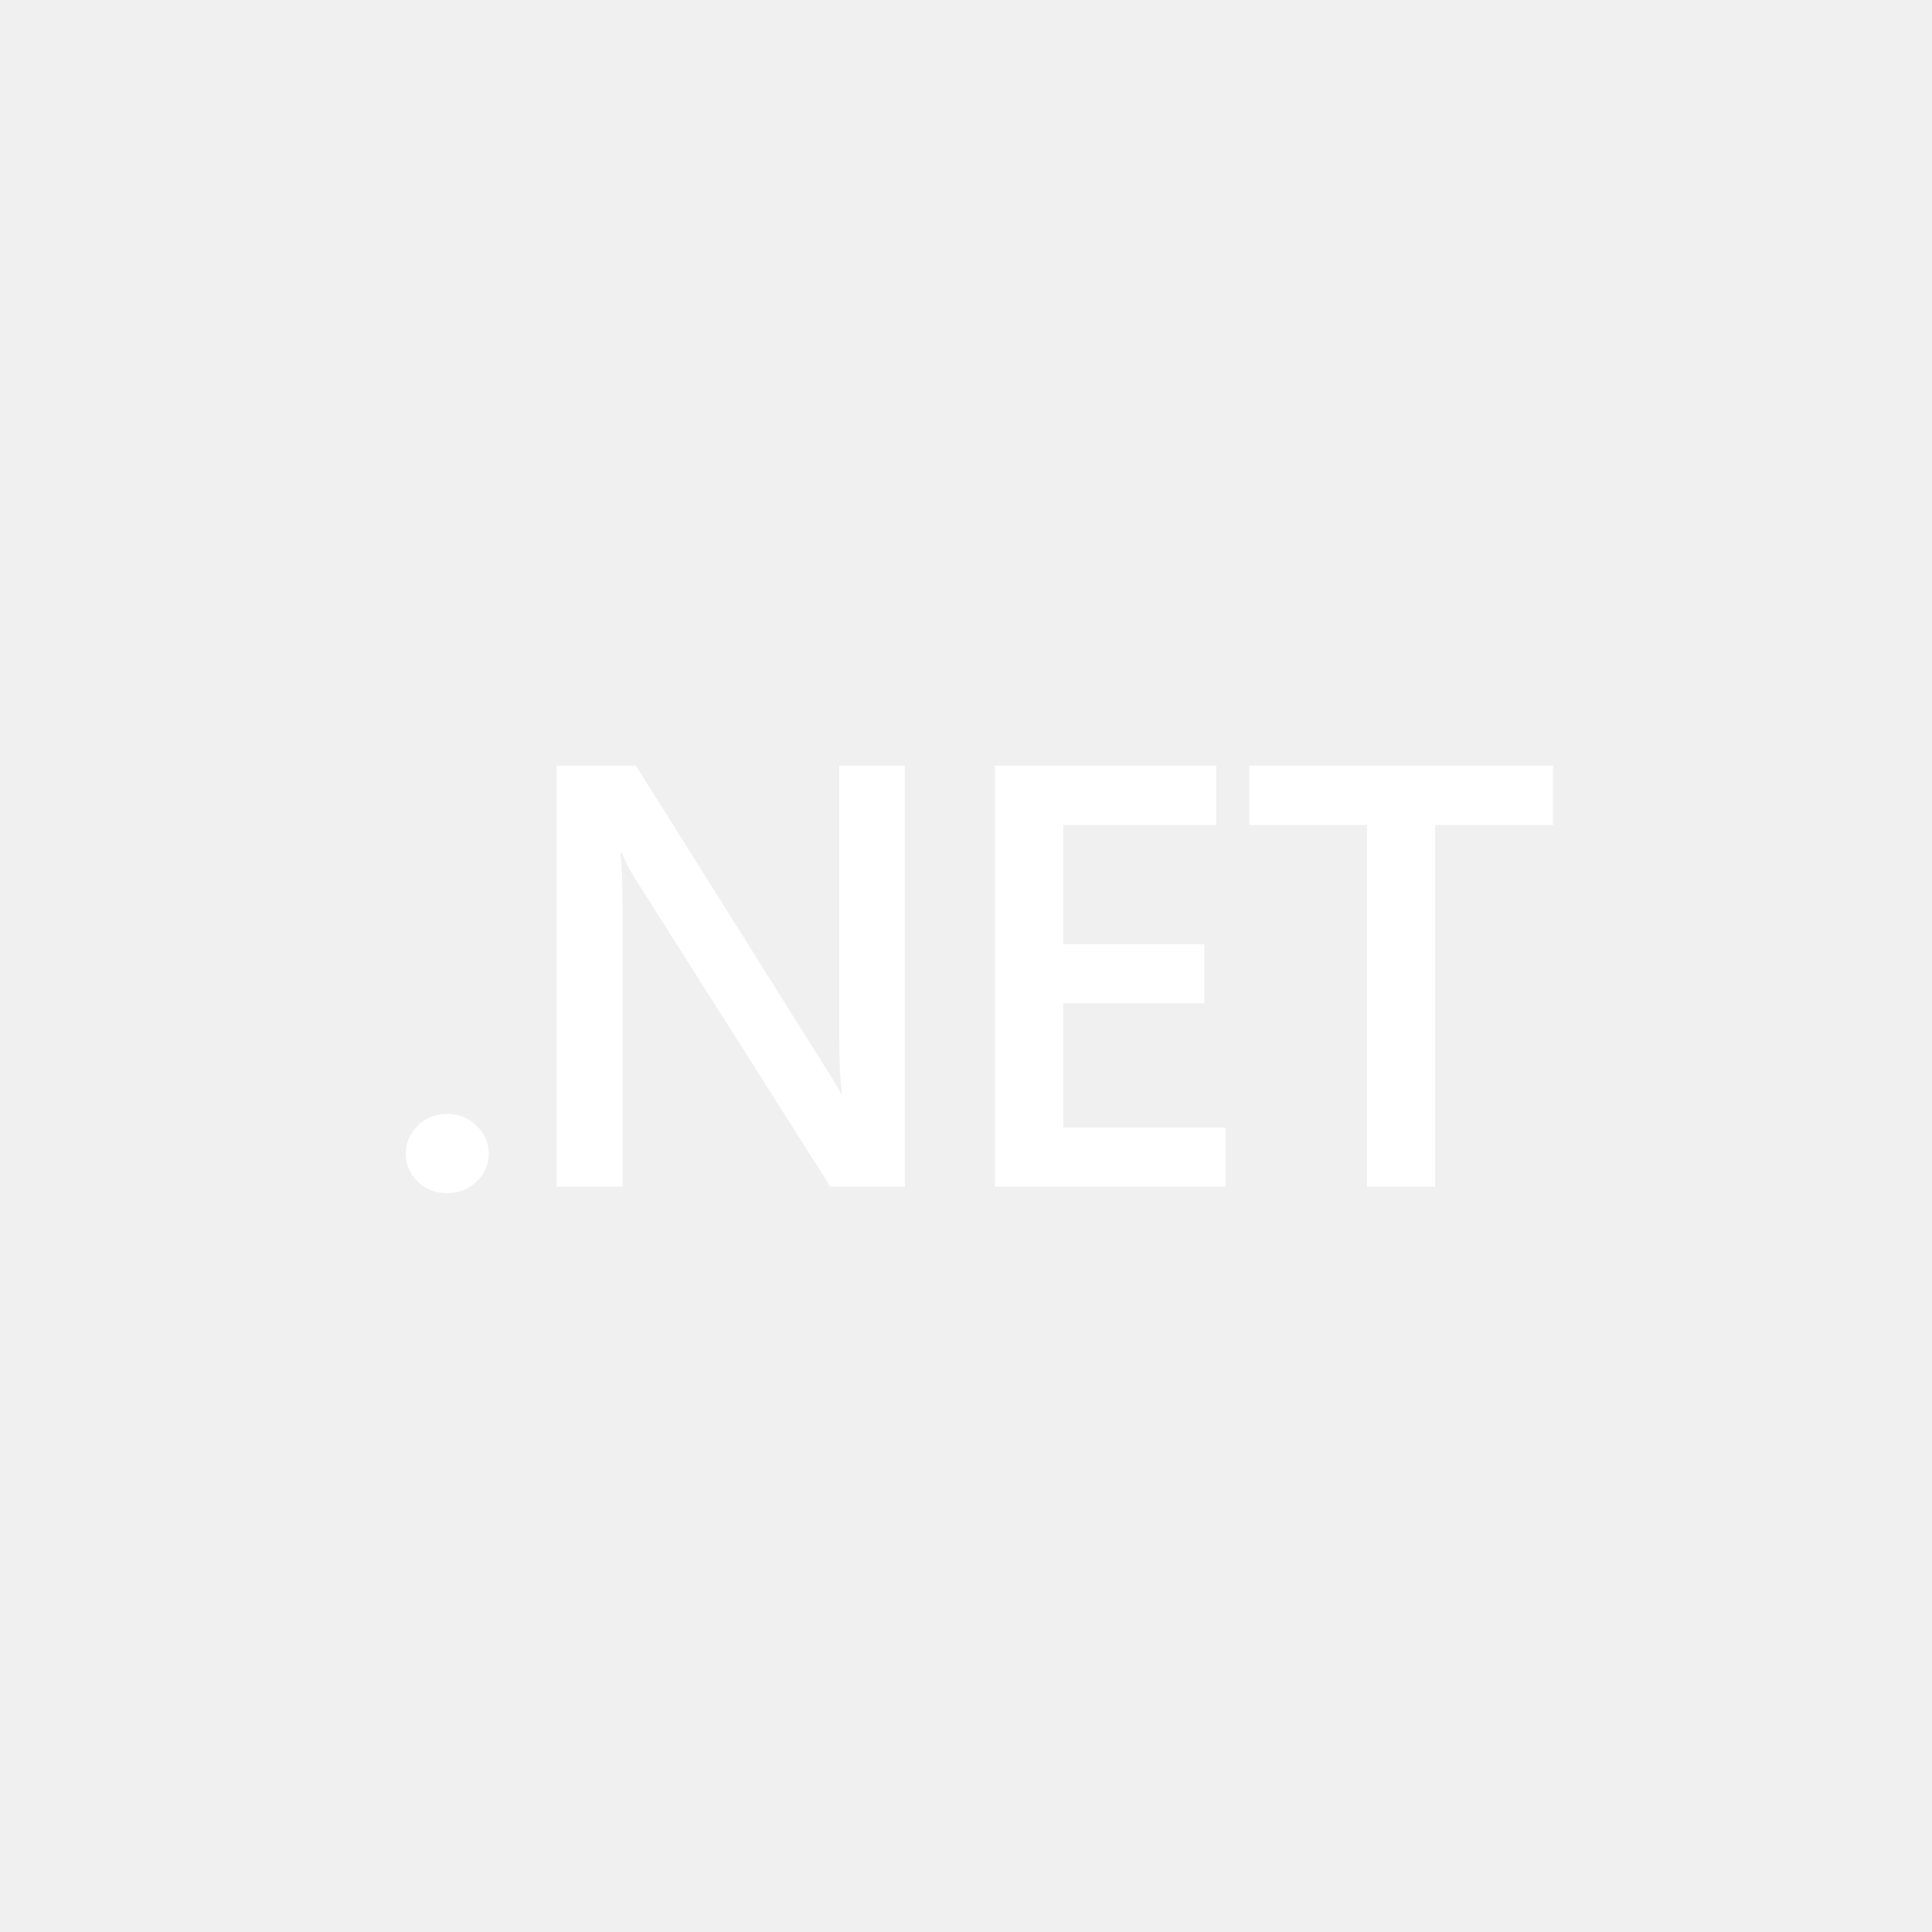
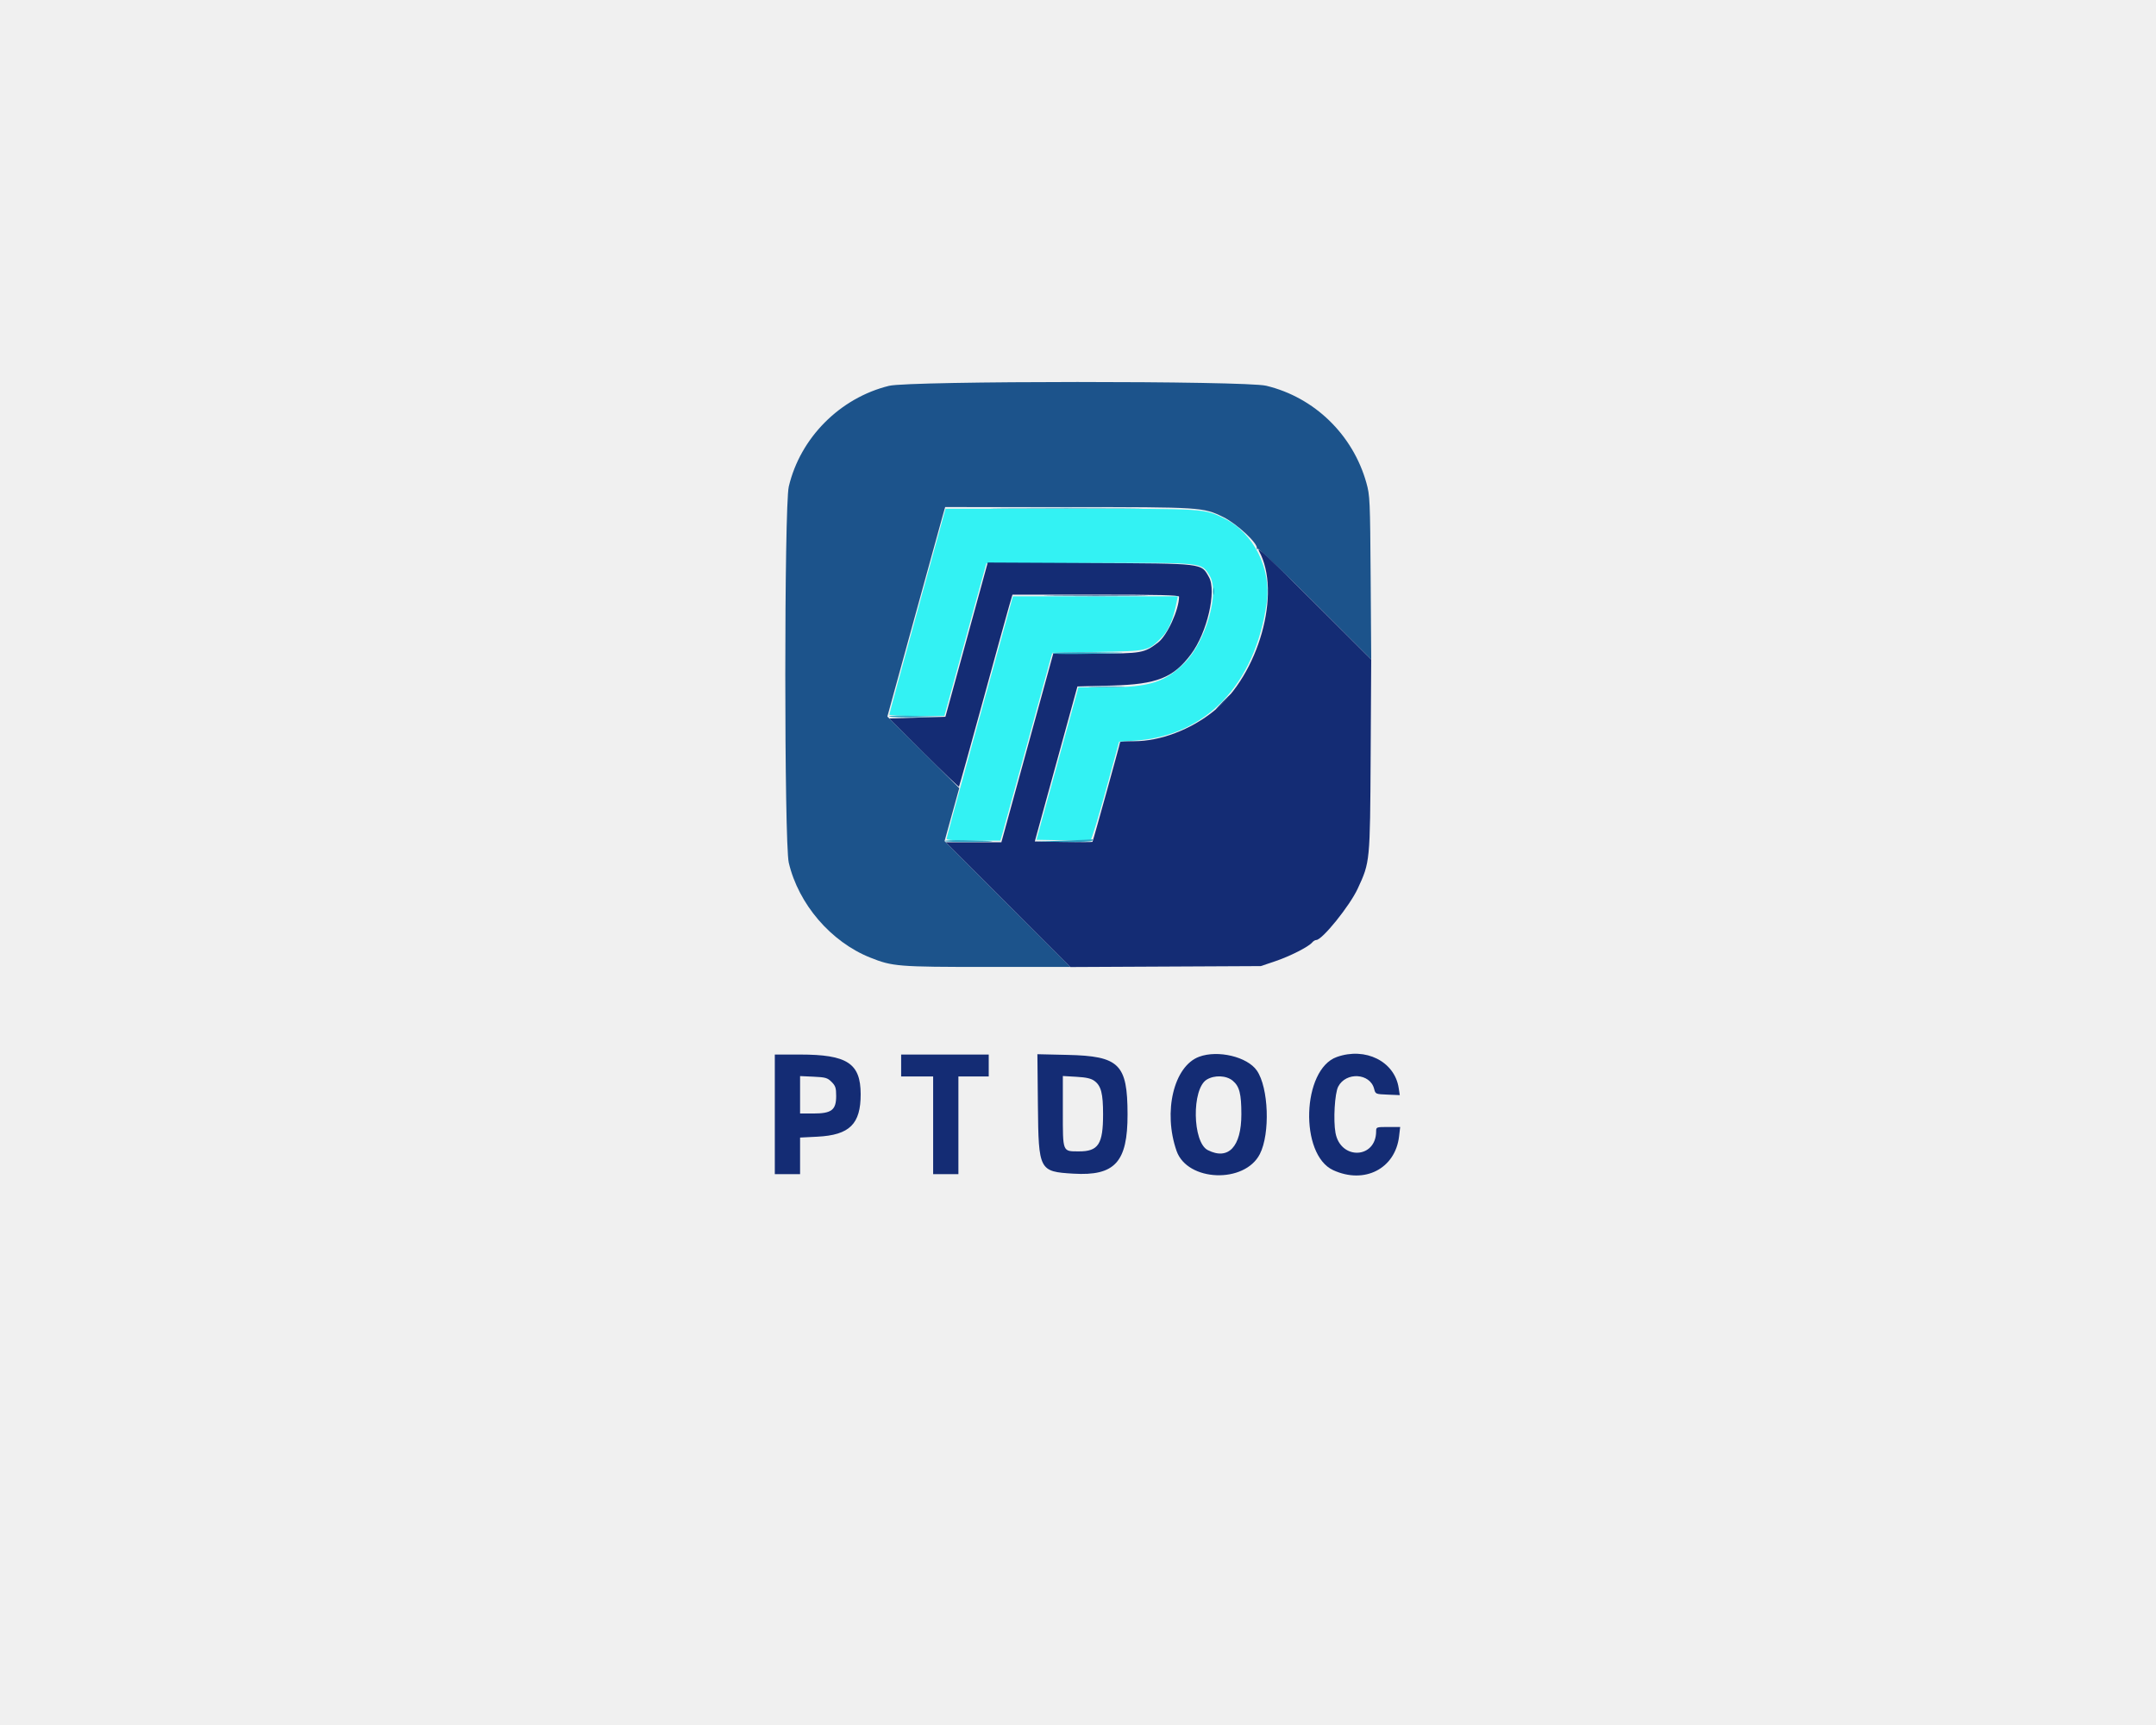
- <svg xmlns="http://www.w3.org/2000/svg" width="456" height="456" viewBox="0 0 456 456" version="1.1" xml:space="preserve" style="fill-rule:evenodd;clip-rule:evenodd;stroke-linejoin:round;stroke-miterlimit:2;">
-   <path d="m 105.5,281.609 c -2.703,0 -5.001,-0.9 -6.893,-2.702 -1.892,-1.848 -2.838,-4.042 -2.838,-6.582 0,-2.587 0.946,-4.804 2.838,-6.652 1.892,-1.848 4.19,-2.772 6.893,-2.772 2.748,0 5.068,0.924 6.96,2.772 1.937,1.848 2.906,4.064 2.906,6.652 0,2.54 -0.968,4.734 -2.906,6.582 -1.892,1.802 -4.212,2.702 -6.96,2.702 z" style="fill:#ffffff;fill-rule:nonzero;stroke-width:0.838" />
-   <path d="M 213.561,280.084 H 195.99 L 149.7,207.054 c -1.171,-1.848 -2.14,-3.765 -2.906,-5.751 h -0.406 c 0.361,2.125 0.541,6.675 0.541,13.65 v 65.132 h -15.543 v -99.36 h 18.719 l 44.737,71.298 c 1.892,2.957 3.109,4.989 3.649,6.098 h 0.27 c -0.45,-2.632 -0.676,-7.09 -0.676,-13.373 v -64.023 h 15.476 z" style="fill:#ffffff;fill-rule:nonzero;stroke-width:0.838" />
-   <path d="m 289.251,280.084 h -54.401 v -99.36 h 52.238 v 13.997 h -36.154 v 28.131 h 33.316 v 13.927 h -33.316 v 29.378 h 38.316 z" style="fill:#ffffff;fill-rule:nonzero;stroke-width:0.838" />
-   <path d="M 366.565,194.721 H 338.722 v 85.363 h -16.084 v -85.363 h -27.775 v -13.997 h 71.701 z" style="fill:#ffffff;fill-rule:nonzero;stroke-width:0.838" />
+ <svg xmlns="http://www.w3.org/2000/svg" id="svg" version="1.1" width="400" height="320" viewBox="0, 0, 400,320">
+   <g id="svgg">
+     <path id="path0" d="M170.208 113.359 C 167.339 123.801,164.993 132.449,164.995 132.578 C 164.998 132.707,167.297 132.813,170.105 132.813 L 175.210 132.813 179.099 118.672 L 182.989 104.531 202.016 104.451 C 223.529 104.360,222.874 104.290,224.436 106.818 C 226.338 109.894,223.707 119.037,219.796 122.949 C 216.220 126.525,213.200 127.491,205.585 127.496 L 200.076 127.500 199.199 130.703 C 198.716 132.465,196.965 138.828,195.307 144.844 L 192.293 155.781 197.150 155.868 C 199.821 155.915,202.156 155.896,202.340 155.826 C 202.523 155.756,203.788 151.623,205.151 146.642 L 207.628 137.586 210.534 137.395 C 223.726 136.528,232.857 126.986,235.008 111.818 C 235.907 105.479,232.547 98.813,227.123 96.174 C 223.368 94.347,223.808 94.375,198.585 94.375 L 175.426 94.375 170.208 113.359 M185.968 117.734 C 184.893 121.645,182.127 131.692,179.820 140.062 C 177.513 148.432,175.625 155.428,175.625 155.609 C 175.625 155.825,177.335 155.938,180.612 155.938 L 185.600 155.938 185.946 154.766 C 186.136 154.121,188.301 146.281,190.757 137.344 L 195.223 121.094 203.627 120.938 C 213.070 120.762,212.986 120.781,215.480 118.286 C 216.795 116.971,217.647 114.970,218.317 111.618 L 218.516 110.625 203.219 110.625 L 187.922 110.625 185.968 117.734 " stroke="none" fill="#33f2f3" fill-rule="evenodd" />
+     <path id="path1" d="M164.940 71.574 C 155.832 73.813,148.467 81.216,146.342 90.267 C 145.480 93.941,145.480 156.371,146.342 160.046 C 148.144 167.718,154.146 174.715,161.428 177.630 C 165.587 179.295,166.582 179.375,183.222 179.375 L 198.591 179.375 186.918 167.699 L 175.246 156.024 176.607 151.114 L 177.969 146.205 171.301 139.565 L 164.632 132.925 169.527 115.134 C 172.219 105.350,174.632 96.605,174.889 95.703 L 175.357 94.063 198.069 94.068 C 222.994 94.074,223.229 94.089,226.990 95.940 C 229.496 97.174,233.444 100.864,233.172 101.719 C 233.118 101.891,233.184 101.920,233.319 101.785 C 233.455 101.649,238.254 106.219,243.984 111.941 L 254.402 122.344 254.296 107.188 C 254.194 92.774,254.156 91.912,253.512 89.602 C 251.014 80.645,243.859 73.703,234.914 71.558 C 231.011 70.622,168.753 70.636,164.940 71.574 M195.569 110.547 C 199.920 110.596,206.952 110.596,211.194 110.547 C 215.436 110.497,211.875 110.457,203.281 110.457 C 194.688 110.457,191.217 110.498,195.569 110.547 M226.875 130.156 C 226.116 130.930,225.565 131.563,225.651 131.563 C 225.737 131.563,226.428 130.930,227.188 130.156 C 227.947 129.383,228.497 128.750,228.411 128.750 C 228.325 128.750,227.634 129.383,226.875 130.156 " stroke="none" fill="#1c538b" fill-rule="evenodd" />
+     <path id="path2" d="M233.569 102.199 C 237.822 109.885,233.534 125.140,225.227 131.874 C 220.932 135.355,215.287 137.500,210.419 137.500 C 208.985 137.500,207.813 137.571,207.813 137.657 C 207.813 137.916,202.780 156.074,202.681 156.173 C 202.630 156.224,200.203 156.227,197.287 156.179 L 191.985 156.094 195.940 141.719 L 199.895 127.344 206.276 127.175 C 214.643 126.954,217.687 125.749,220.975 121.355 C 223.958 117.369,225.755 109.622,224.292 107.059 C 222.801 104.449,223.598 104.543,202.176 104.442 L 183.258 104.352 179.329 118.661 L 175.399 132.969 170.196 133.125 L 164.992 133.281 171.391 139.673 C 174.910 143.189,177.848 146.001,177.919 145.923 C 177.990 145.845,179.974 138.750,182.328 130.156 C 184.681 121.563,186.884 113.582,187.223 112.422 L 187.839 110.313 203.294 110.313 C 215.007 110.313,218.750 110.402,218.750 110.683 C 218.750 113.074,216.541 117.903,214.861 119.184 C 212.276 121.156,211.828 121.236,203.251 121.243 L 195.408 121.250 193.795 127.109 C 192.908 130.332,190.742 138.207,188.983 144.609 L 185.784 156.250 180.628 156.250 L 175.472 156.250 187.033 167.821 L 198.594 179.392 216.250 179.305 L 233.906 179.218 236.563 178.325 C 239.299 177.406,242.775 175.642,243.446 174.833 C 243.655 174.581,243.998 174.375,244.207 174.375 C 245.308 174.375,250.417 168.043,251.898 164.843 C 254.184 159.904,254.181 159.939,254.296 140.156 L 254.399 122.344 243.592 111.563 C 235.543 103.532,232.985 101.143,233.569 102.199 M143.750 206.719 L 143.750 217.813 146.094 217.813 L 148.438 217.813 148.438 214.420 L 148.438 211.027 151.659 210.863 C 157.624 210.558,159.692 208.523,159.679 202.969 C 159.666 197.248,157.178 195.625,148.422 195.625 L 143.750 195.625 143.750 206.719 M167.188 197.656 L 167.188 199.688 170.156 199.688 L 173.125 199.688 173.125 208.750 L 173.125 217.813 175.469 217.813 L 177.813 217.813 177.813 208.750 L 177.813 199.688 180.625 199.688 L 183.438 199.688 183.438 197.656 L 183.438 195.625 175.313 195.625 L 167.188 195.625 167.188 197.656 M192.561 205.103 C 192.681 217.135,192.790 217.344,199.139 217.722 C 206.841 218.182,209.210 215.590,209.194 206.719 C 209.178 197.390,207.679 195.909,198.030 195.690 L 192.466 195.564 192.561 205.103 M222.464 196.039 C 217.772 197.788,215.750 206.238,218.286 213.501 C 220.281 219.218,230.916 219.617,233.740 214.082 C 235.677 210.285,235.369 201.754,233.181 198.594 C 231.412 196.038,225.956 194.737,222.464 196.039 M248.008 196.084 C 241.546 198.387,241.054 214.192,247.353 217.076 C 253.155 219.732,258.864 216.801,259.569 210.804 L 259.774 209.063 257.543 209.063 C 255.365 209.063,255.313 209.081,255.313 209.854 C 255.313 214.981,248.710 215.246,247.773 210.156 C 247.341 207.809,247.630 202.821,248.271 201.582 C 249.710 198.799,254.185 199.061,254.937 201.973 C 255.193 202.964,255.204 202.969,257.447 203.061 L 259.699 203.153 259.493 201.811 C 258.738 196.891,253.321 194.190,248.008 196.084 M154.281 200.701 C 155.008 201.428,155.134 201.814,155.134 203.314 C 155.134 205.908,154.285 206.563,150.920 206.563 L 148.438 206.563 148.438 203.092 L 148.438 199.621 150.932 199.735 C 153.155 199.836,153.520 199.941,154.281 200.701 M203.060 200.525 C 204.289 201.436,204.652 202.849,204.652 206.719 C 204.652 212.255,203.777 213.598,200.174 213.588 C 197.093 213.580,197.188 213.814,197.188 206.172 L 197.188 199.607 199.701 199.753 C 201.563 199.861,202.434 200.061,203.060 200.525 M228.717 200.489 C 229.958 201.533,230.309 202.907,230.309 206.719 C 230.309 212.726,227.903 215.289,224.080 213.354 C 221.222 211.908,221.072 201.990,223.881 200.277 C 225.331 199.393,227.529 199.489,228.717 200.489 " stroke="none" fill="#142c74" fill-rule="evenodd" />
+     <path id="path3" d="M202.578 127.420 C 204.082 127.477,206.543 127.477,208.047 127.420 C 209.551 127.363,208.320 127.316,205.313 127.316 C 202.305 127.316,201.074 127.363,202.578 127.420 " stroke="none" fill="#2490b2" fill-rule="evenodd" />
+     <path id="path4" d="M186.484 94.297 C 192.715 94.344,202.910 94.344,209.141 94.297 C 215.371 94.249,210.273 94.211,197.813 94.211 C 185.352 94.211,180.254 94.249,186.484 94.297 M225.073 109.688 C 225.073 110.289,225.137 110.535,225.215 110.234 C 225.294 109.934,225.294 109.441,225.215 109.141 C 225.137 108.840,225.073 109.086,225.073 109.688 M195.204 121.172 C 195.124 121.301,197.401 121.370,200.264 121.326 C 209.874 121.178,210.836 121.066,203.065 121.002 C 198.822 120.966,195.284 121.043,195.204 121.172 M164.961 132.899 C 165.094 133.032,167.443 133.102,170.180 133.054 L 175.156 132.967 169.937 132.812 C 167.066 132.726,164.827 132.765,164.961 132.899 M175.312 156.016 C 175.312 156.145,177.668 156.223,180.547 156.191 C 185.850 156.131,185.227 156.012,178.827 155.863 C 176.894 155.818,175.312 155.887,175.312 156.016 M197.344 155.938 L 192.031 156.117 197.247 156.183 C 200.461 156.224,202.537 156.130,202.656 155.938 C 202.762 155.766,202.806 155.655,202.753 155.692 C 202.700 155.728,200.266 155.839,197.344 155.938 " stroke="none" fill="#2ca4c4" fill-rule="evenodd" />
+   </g>
</svg>
